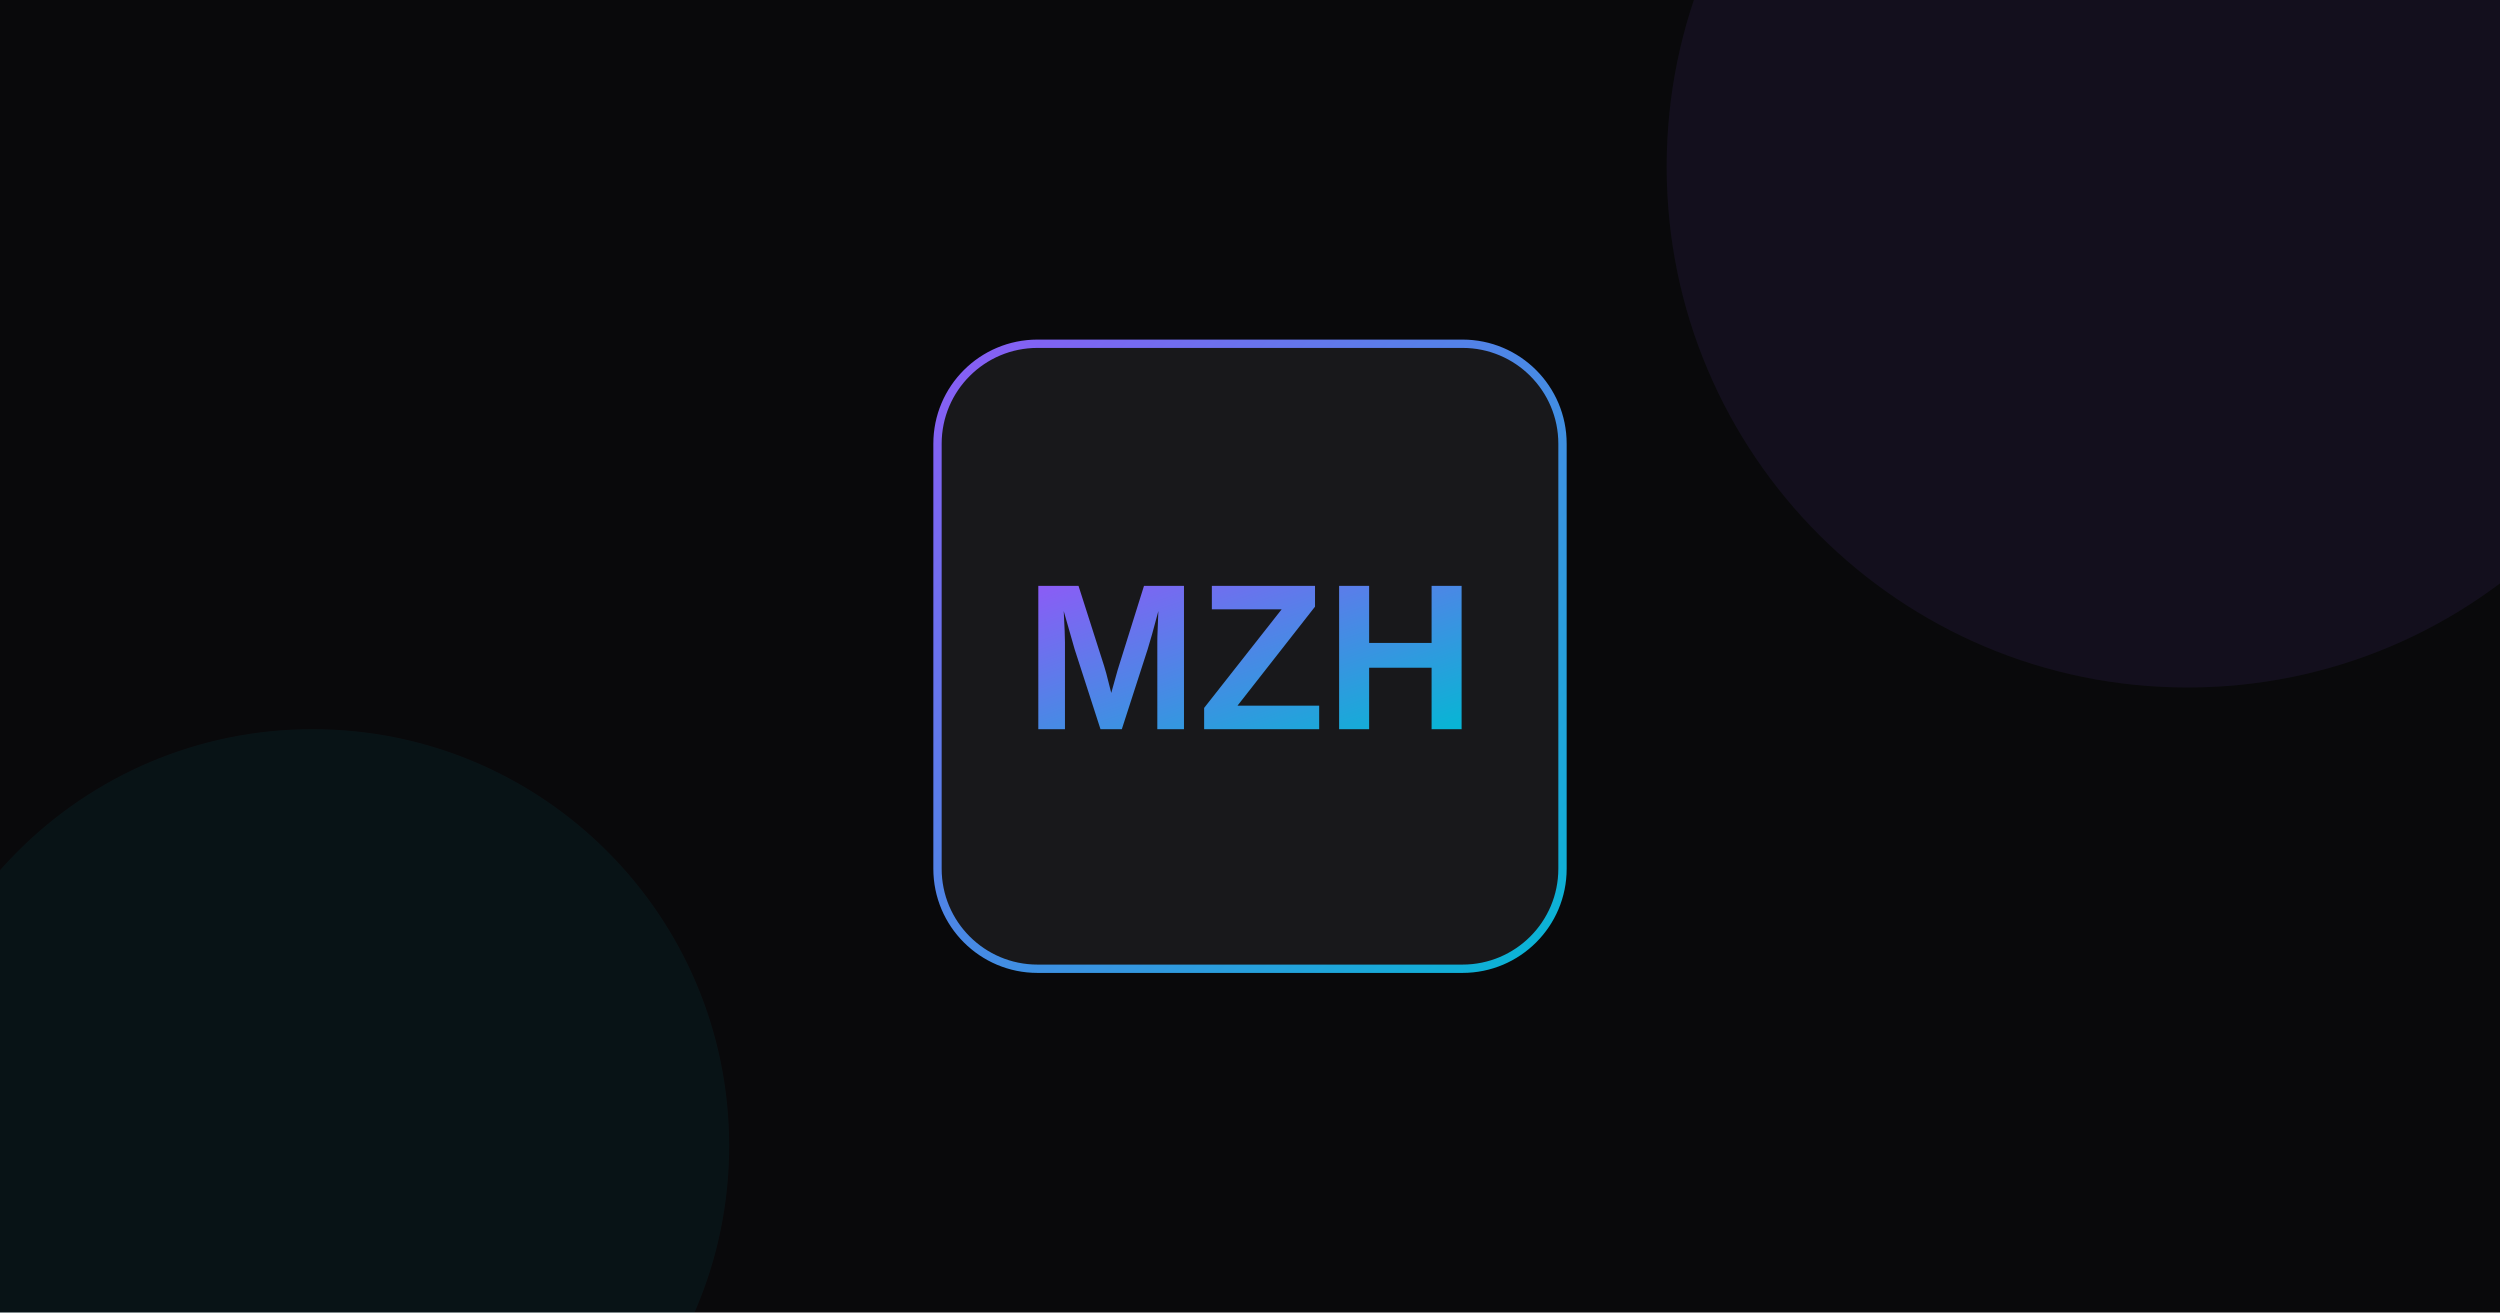
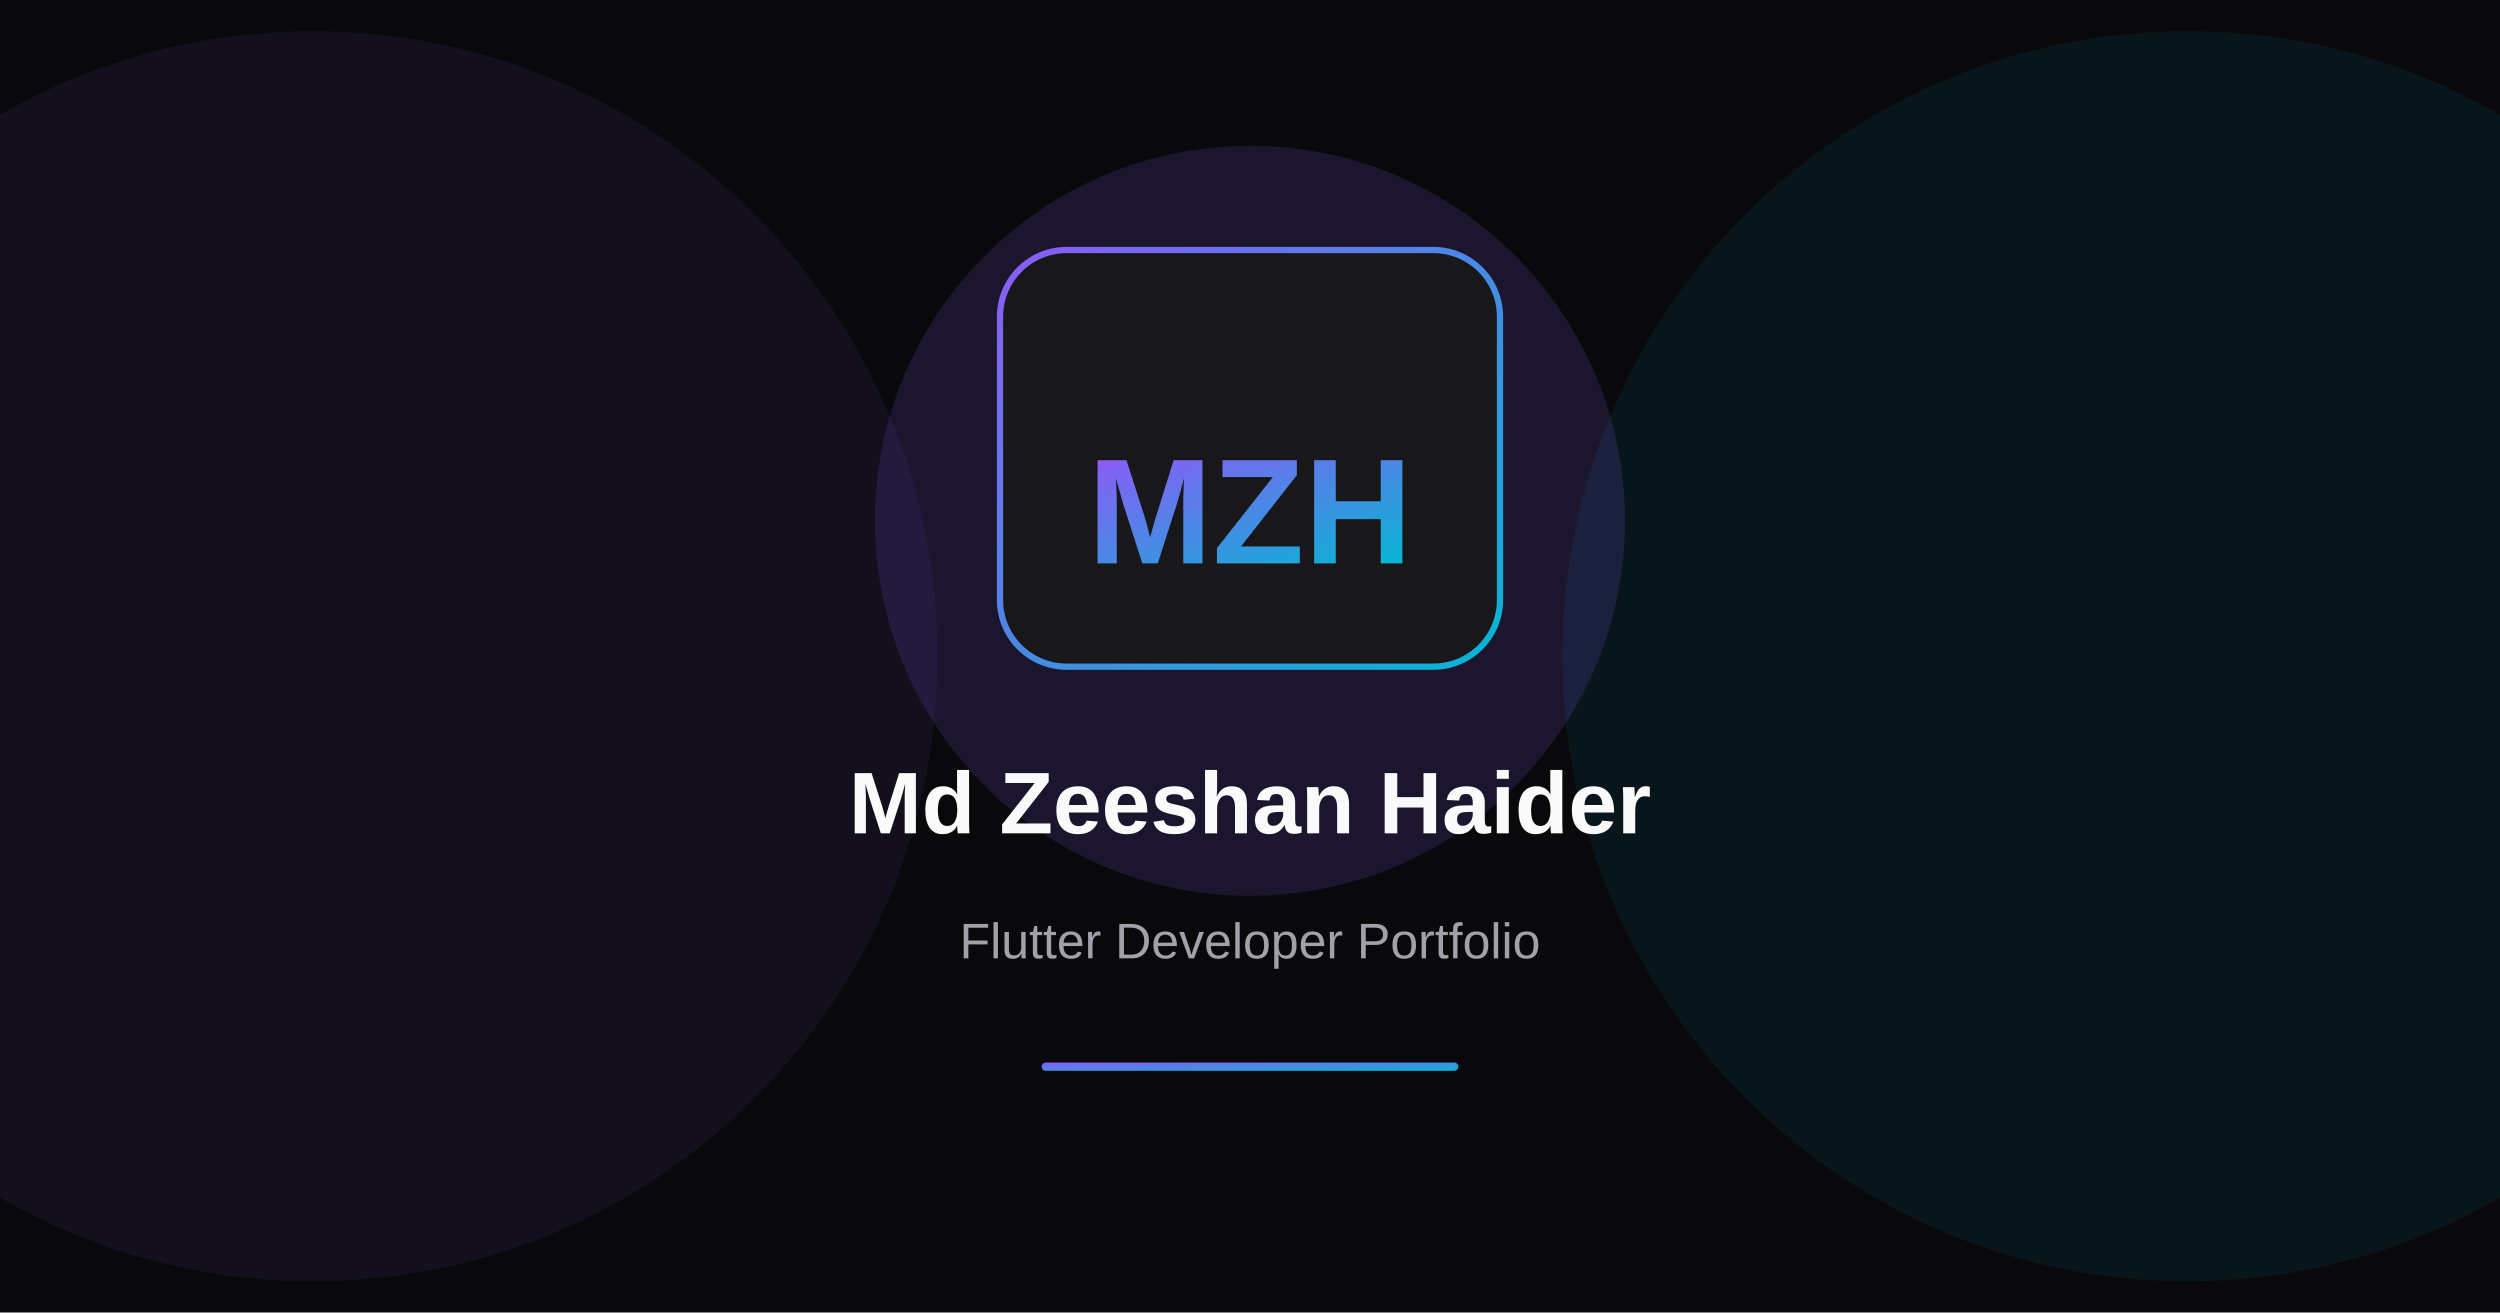
<svg xmlns="http://www.w3.org/2000/svg" width="1200" height="630" viewBox="0 0 1200 630">
  <defs>
-     <linearGradient id="grad" x1="0%" y1="0%" x2="100%" y2="100%">
-       <stop offset="0%" style="stop-color:#8B5CF6" />
-       <stop offset="100%" style="stop-color:#06B6D4" />
+     <linearGradient id="textGrad" x1="0%" y1="0%" x2="100%" y2="100%">
+       <stop offset="0%" stop-color="#8B5CF6" />
+       <stop offset="100%" stop-color="#06B6D4" />
    </linearGradient>
  </defs>
-   <rect width="1200" height="630" fill="#09090B" />
-   <circle cx="1050" cy="80" r="250" fill="#8B5CF6" opacity="0.08" />
-   <circle cx="150" cy="550" r="200" fill="#06B6D4" opacity="0.06" />
-   <rect x="450" y="165" width="300" height="300" rx="48" fill="#18181B" stroke="url(#grad)" stroke-width="4" />
-   <text x="600" y="350" font-family="Arial, sans-serif" font-size="100" font-weight="bold" fill="url(#grad)" text-anchor="middle">MZH</text>
+   <rect x="0" y="0" width="1200" height="630" fill="#09090B" />
+   <circle cx="150" cy="315" r="300" fill="#8B5CF6" fill-opacity="0.08" />
+   <circle cx="1050" cy="315" r="300" fill="#06B6D4" fill-opacity="0.08" />
+   <circle cx="600" cy="250" r="180" fill="#8B5CF6" fill-opacity="0.15" />
+   <rect x="480" y="120" width="240" height="200" rx="32" fill="#18181B" stroke="url(#textGrad)" stroke-width="3" />
+   <text x="600" y="250" font-family="Arial, Helvetica, sans-serif" font-size="72" font-weight="bold" fill="url(#textGrad)" text-anchor="middle" dominant-baseline="middle">MZH</text>
+   <text x="600" y="400" font-family="Arial, Helvetica, sans-serif" font-size="42" font-weight="bold" fill="#FAFAFA" text-anchor="middle">Md Zeeshan Haider</text>
+   <text x="600" y="460" font-family="Arial, Helvetica, sans-serif" font-size="24" fill="#A1A1AA" text-anchor="middle">Flutter Developer Portfolio</text>
+   <rect x="500" y="510" width="200" height="4" rx="2" fill="url(#textGrad)" />
</svg>
